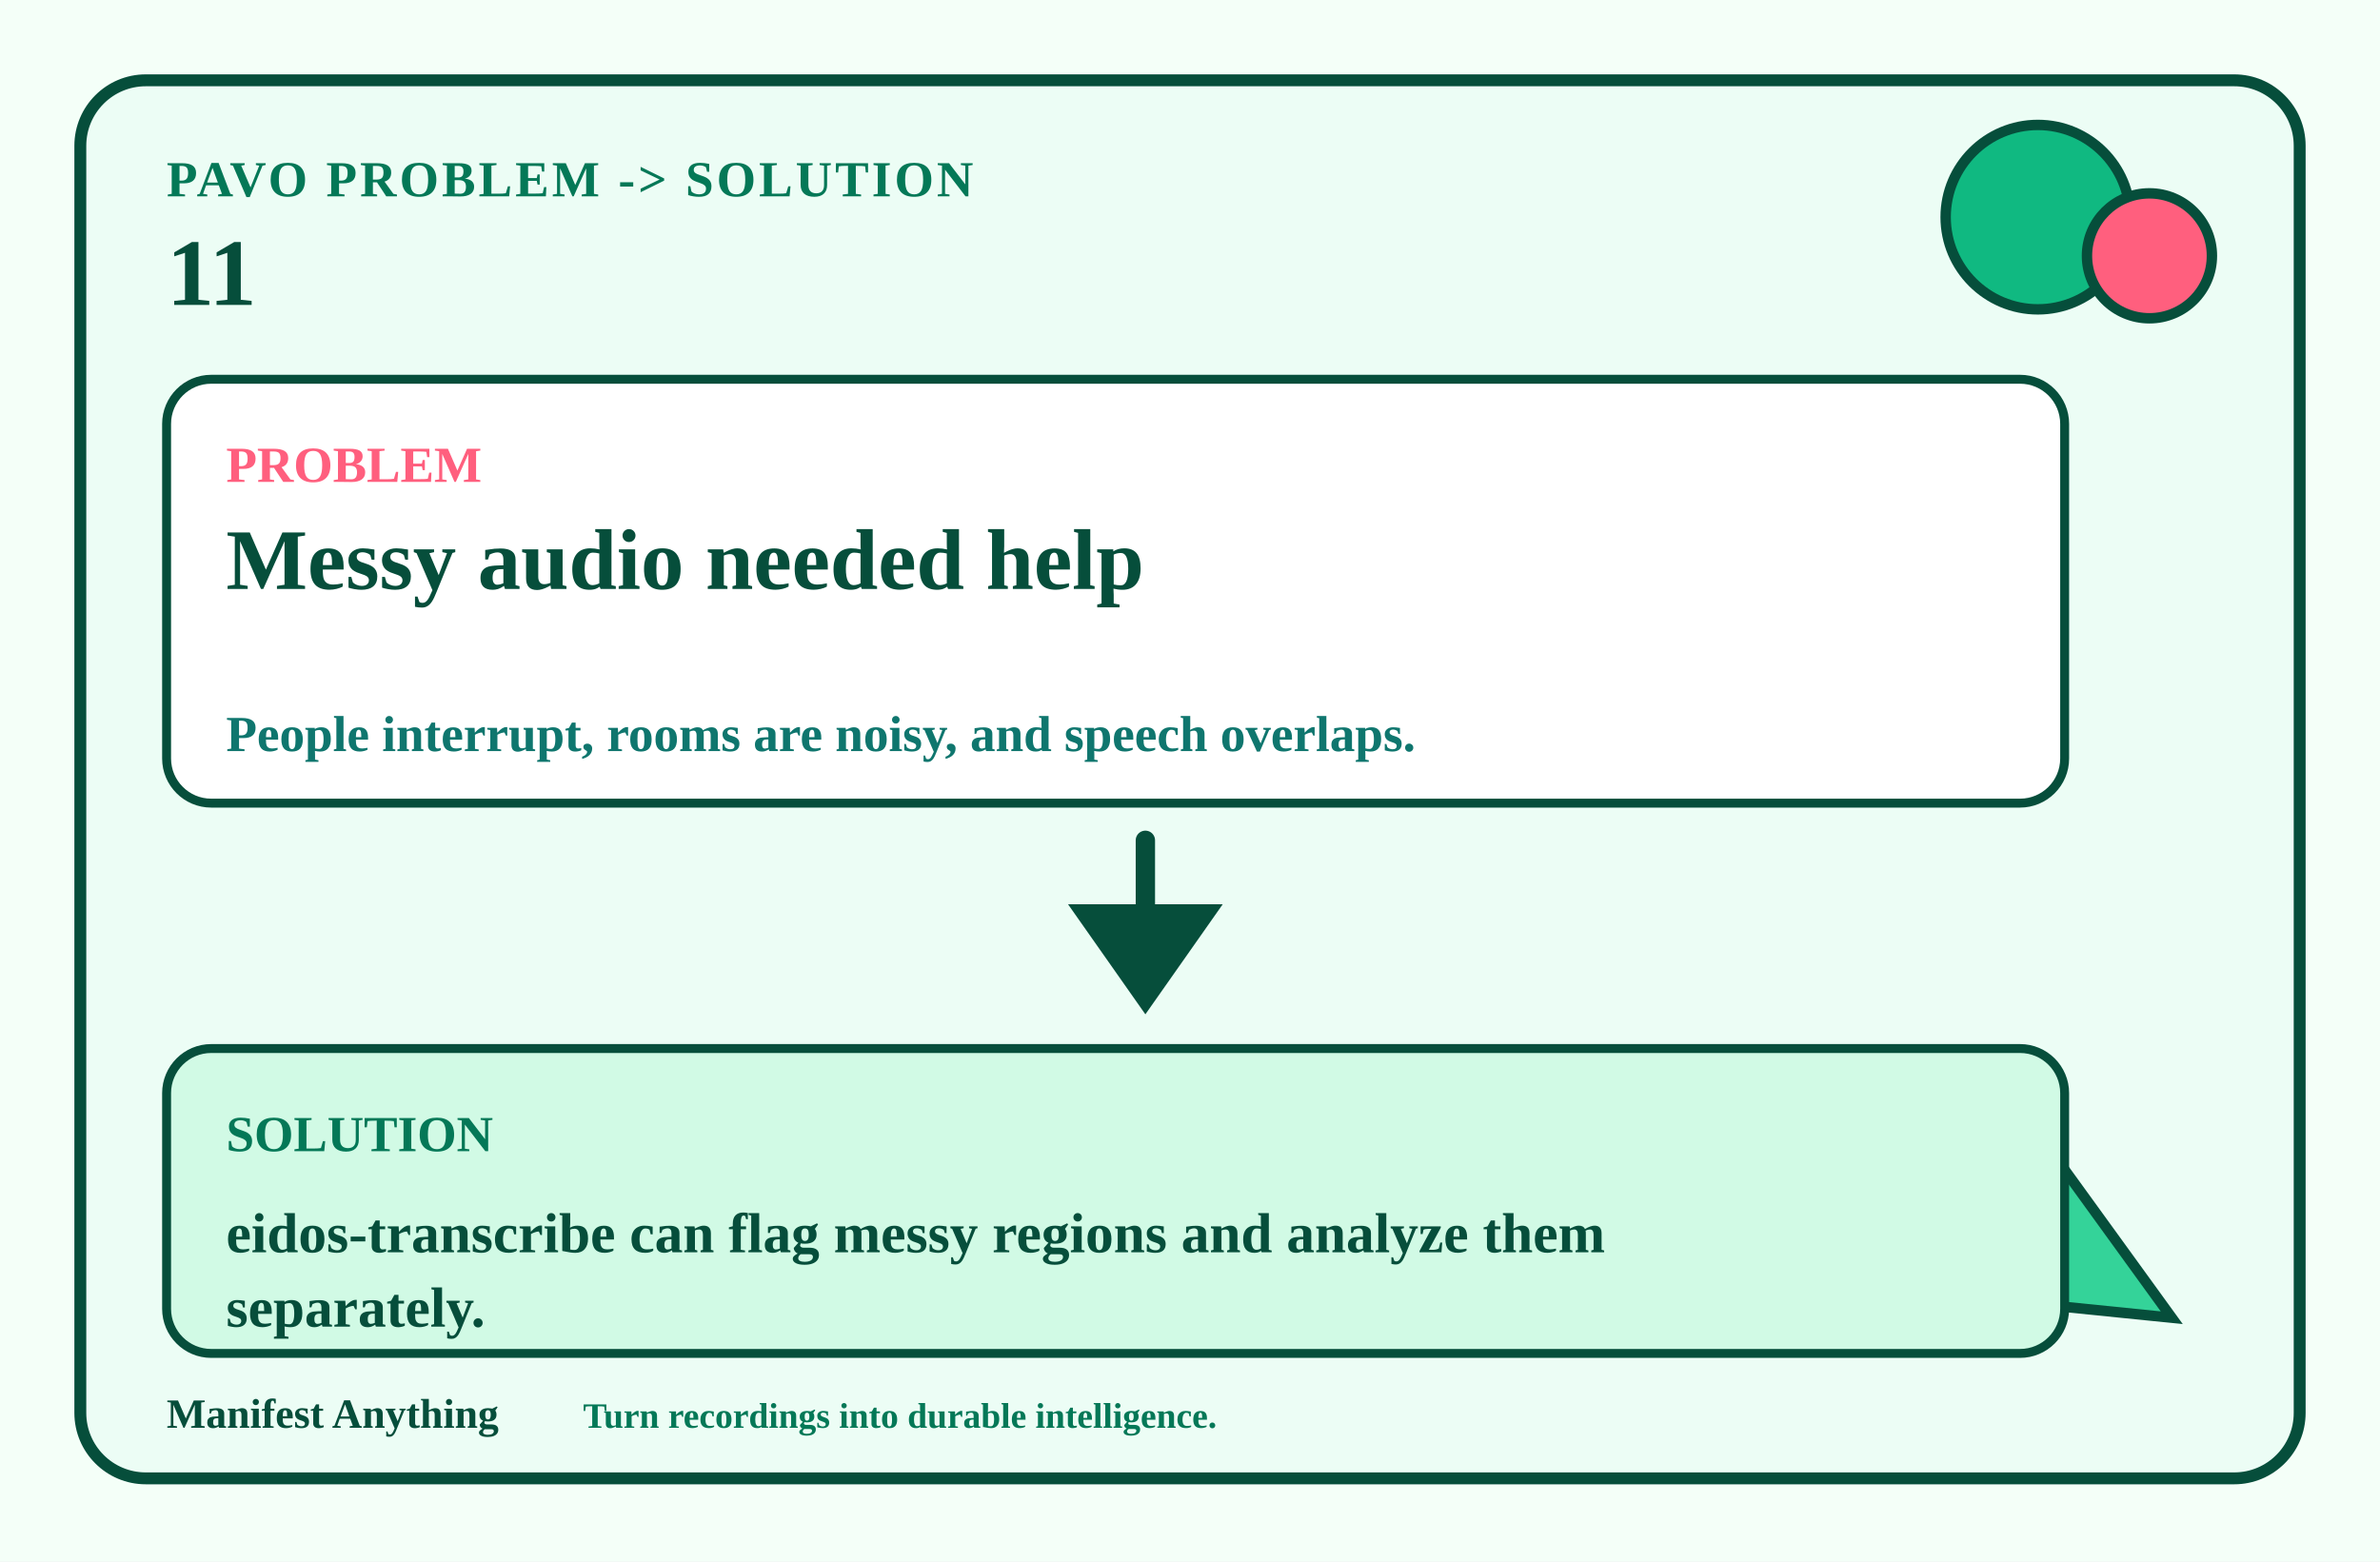
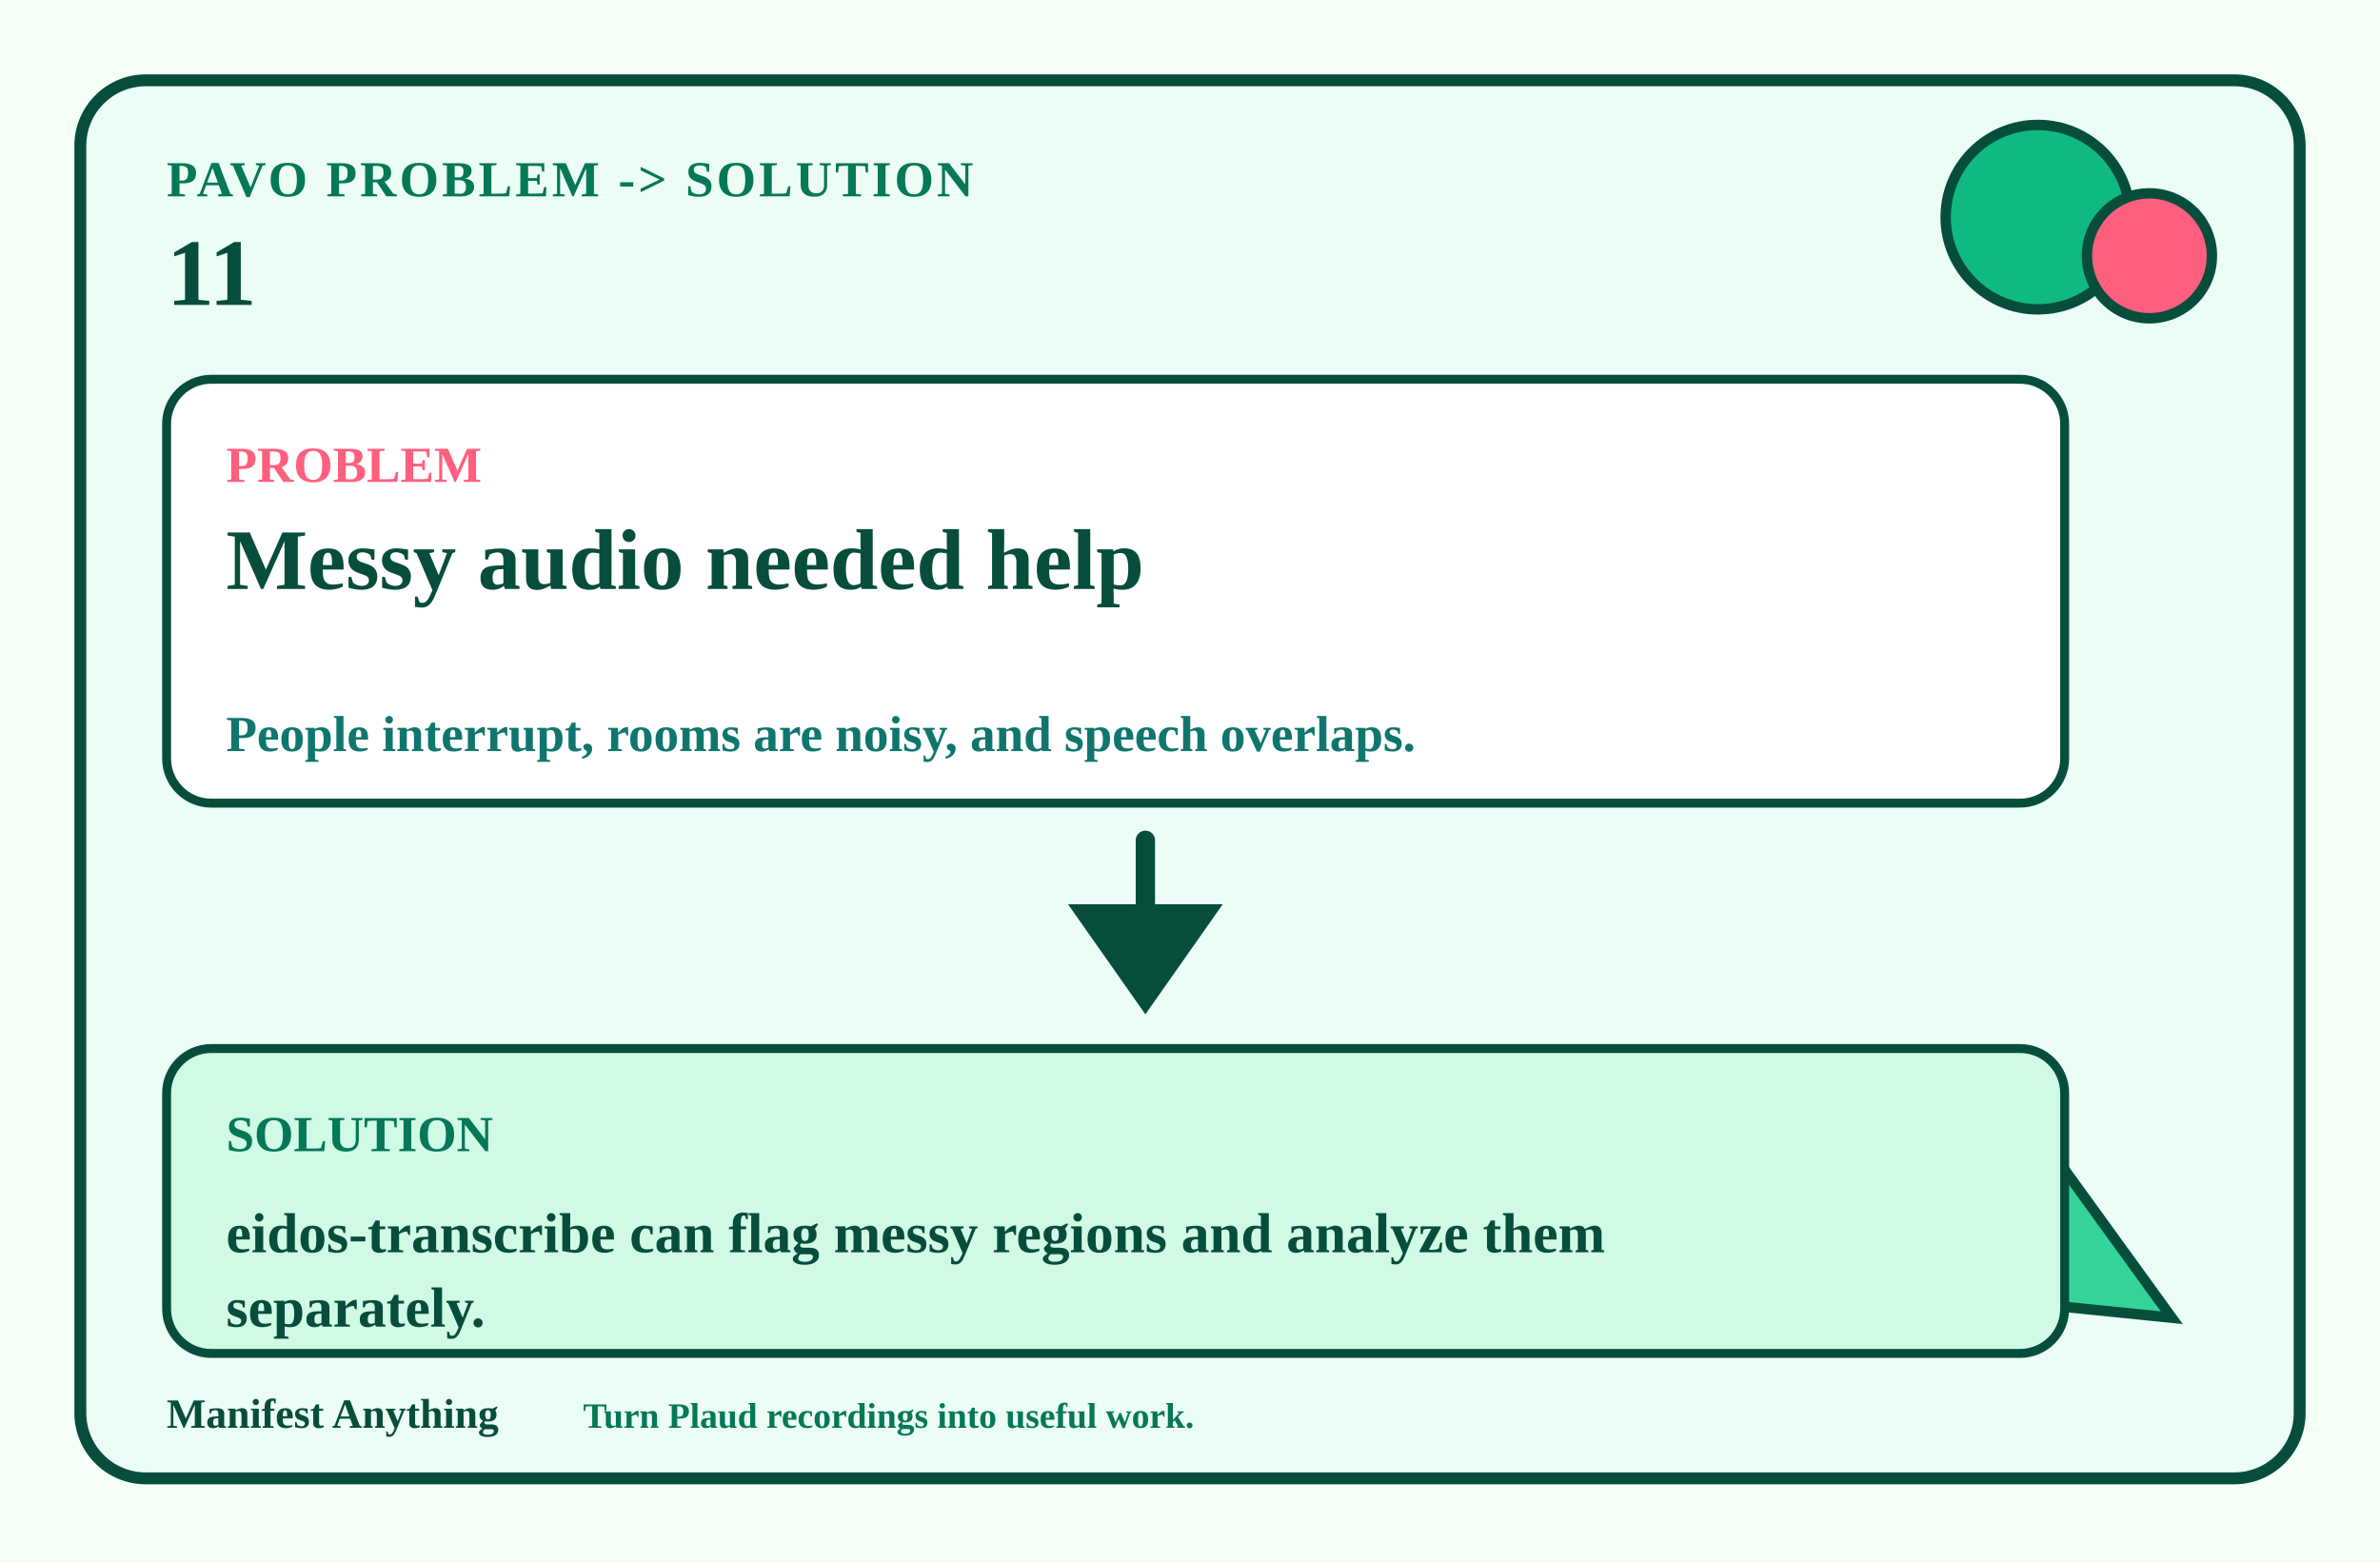
<svg xmlns="http://www.w3.org/2000/svg" width="1600" height="1050" viewBox="0 0 1600 1050" role="img" aria-labelledby="title desc">
  <rect width="1600" height="1050" fill="#f4fff8" />
  <rect x="54" y="54" width="1492" height="940" rx="44" fill="#ecfdf5" stroke="#064e3b" stroke-width="8" />
  <circle cx="1370" cy="146" r="62" fill="#10b981" stroke="#064e3b" stroke-width="7" />
  <circle cx="1445" cy="172" r="42" fill="#ff5f7e" stroke="#064e3b" stroke-width="7" />
  <polygon points="1302,870 1376,770 1460,886" fill="#34d399" stroke="#064e3b" stroke-width="7" />
  <text x="112" y="132" font-size="34" font-weight="800" fill="#047857" letter-spacing="2">PAVO PROBLEM -&gt; SOLUTION</text>
  <text x="112" y="205" font-size="64" font-weight="900" fill="#064e3b">11</text>
  <rect x="112" y="255" width="1276" height="285" rx="30" fill="#ffffff" stroke="#064e3b" stroke-width="6" />
  <text x="152" y="324" font-size="34" font-weight="900" fill="#ff5f7e">PROBLEM</text>
  <text x="152" y="396" font-size="58" font-weight="900" fill="#064e3b">Messy audio needed help</text>
  <text x="152" y="505" font-size="34" font-weight="650" fill="#0f766e">People interrupt, rooms are noisy, and speech overlaps.</text>
  <path d="M770 565 V620" stroke="#064e3b" stroke-width="13" stroke-linecap="round" />
  <path d="M718 608 L770 682 L822 608 Z" fill="#064e3b" />
  <rect x="112" y="705" width="1276" height="205" rx="30" fill="#d1fae5" stroke="#064e3b" stroke-width="6" />
  <text x="152" y="774" font-size="34" font-weight="900" fill="#047857">SOLUTION</text>
  <text x="152" y="842" font-size="38" font-weight="800" fill="#064e3b">eidos-transcribe can flag messy regions and analyze them</text>
  <text x="152" y="892" font-size="38" font-weight="800" fill="#064e3b">separately.</text>
  <text x="112" y="960" font-size="28" font-weight="800" fill="#064e3b">Manifest Anything</text>
-   <text x="392" y="960" font-size="24" font-weight="650" fill="#047857">Turn recordings into durable intelligence.</text>
+   <text x="392" y="960" font-size="24" font-weight="650" fill="#047857">Turn Plaud recordings into useful work.</text>
</svg>
